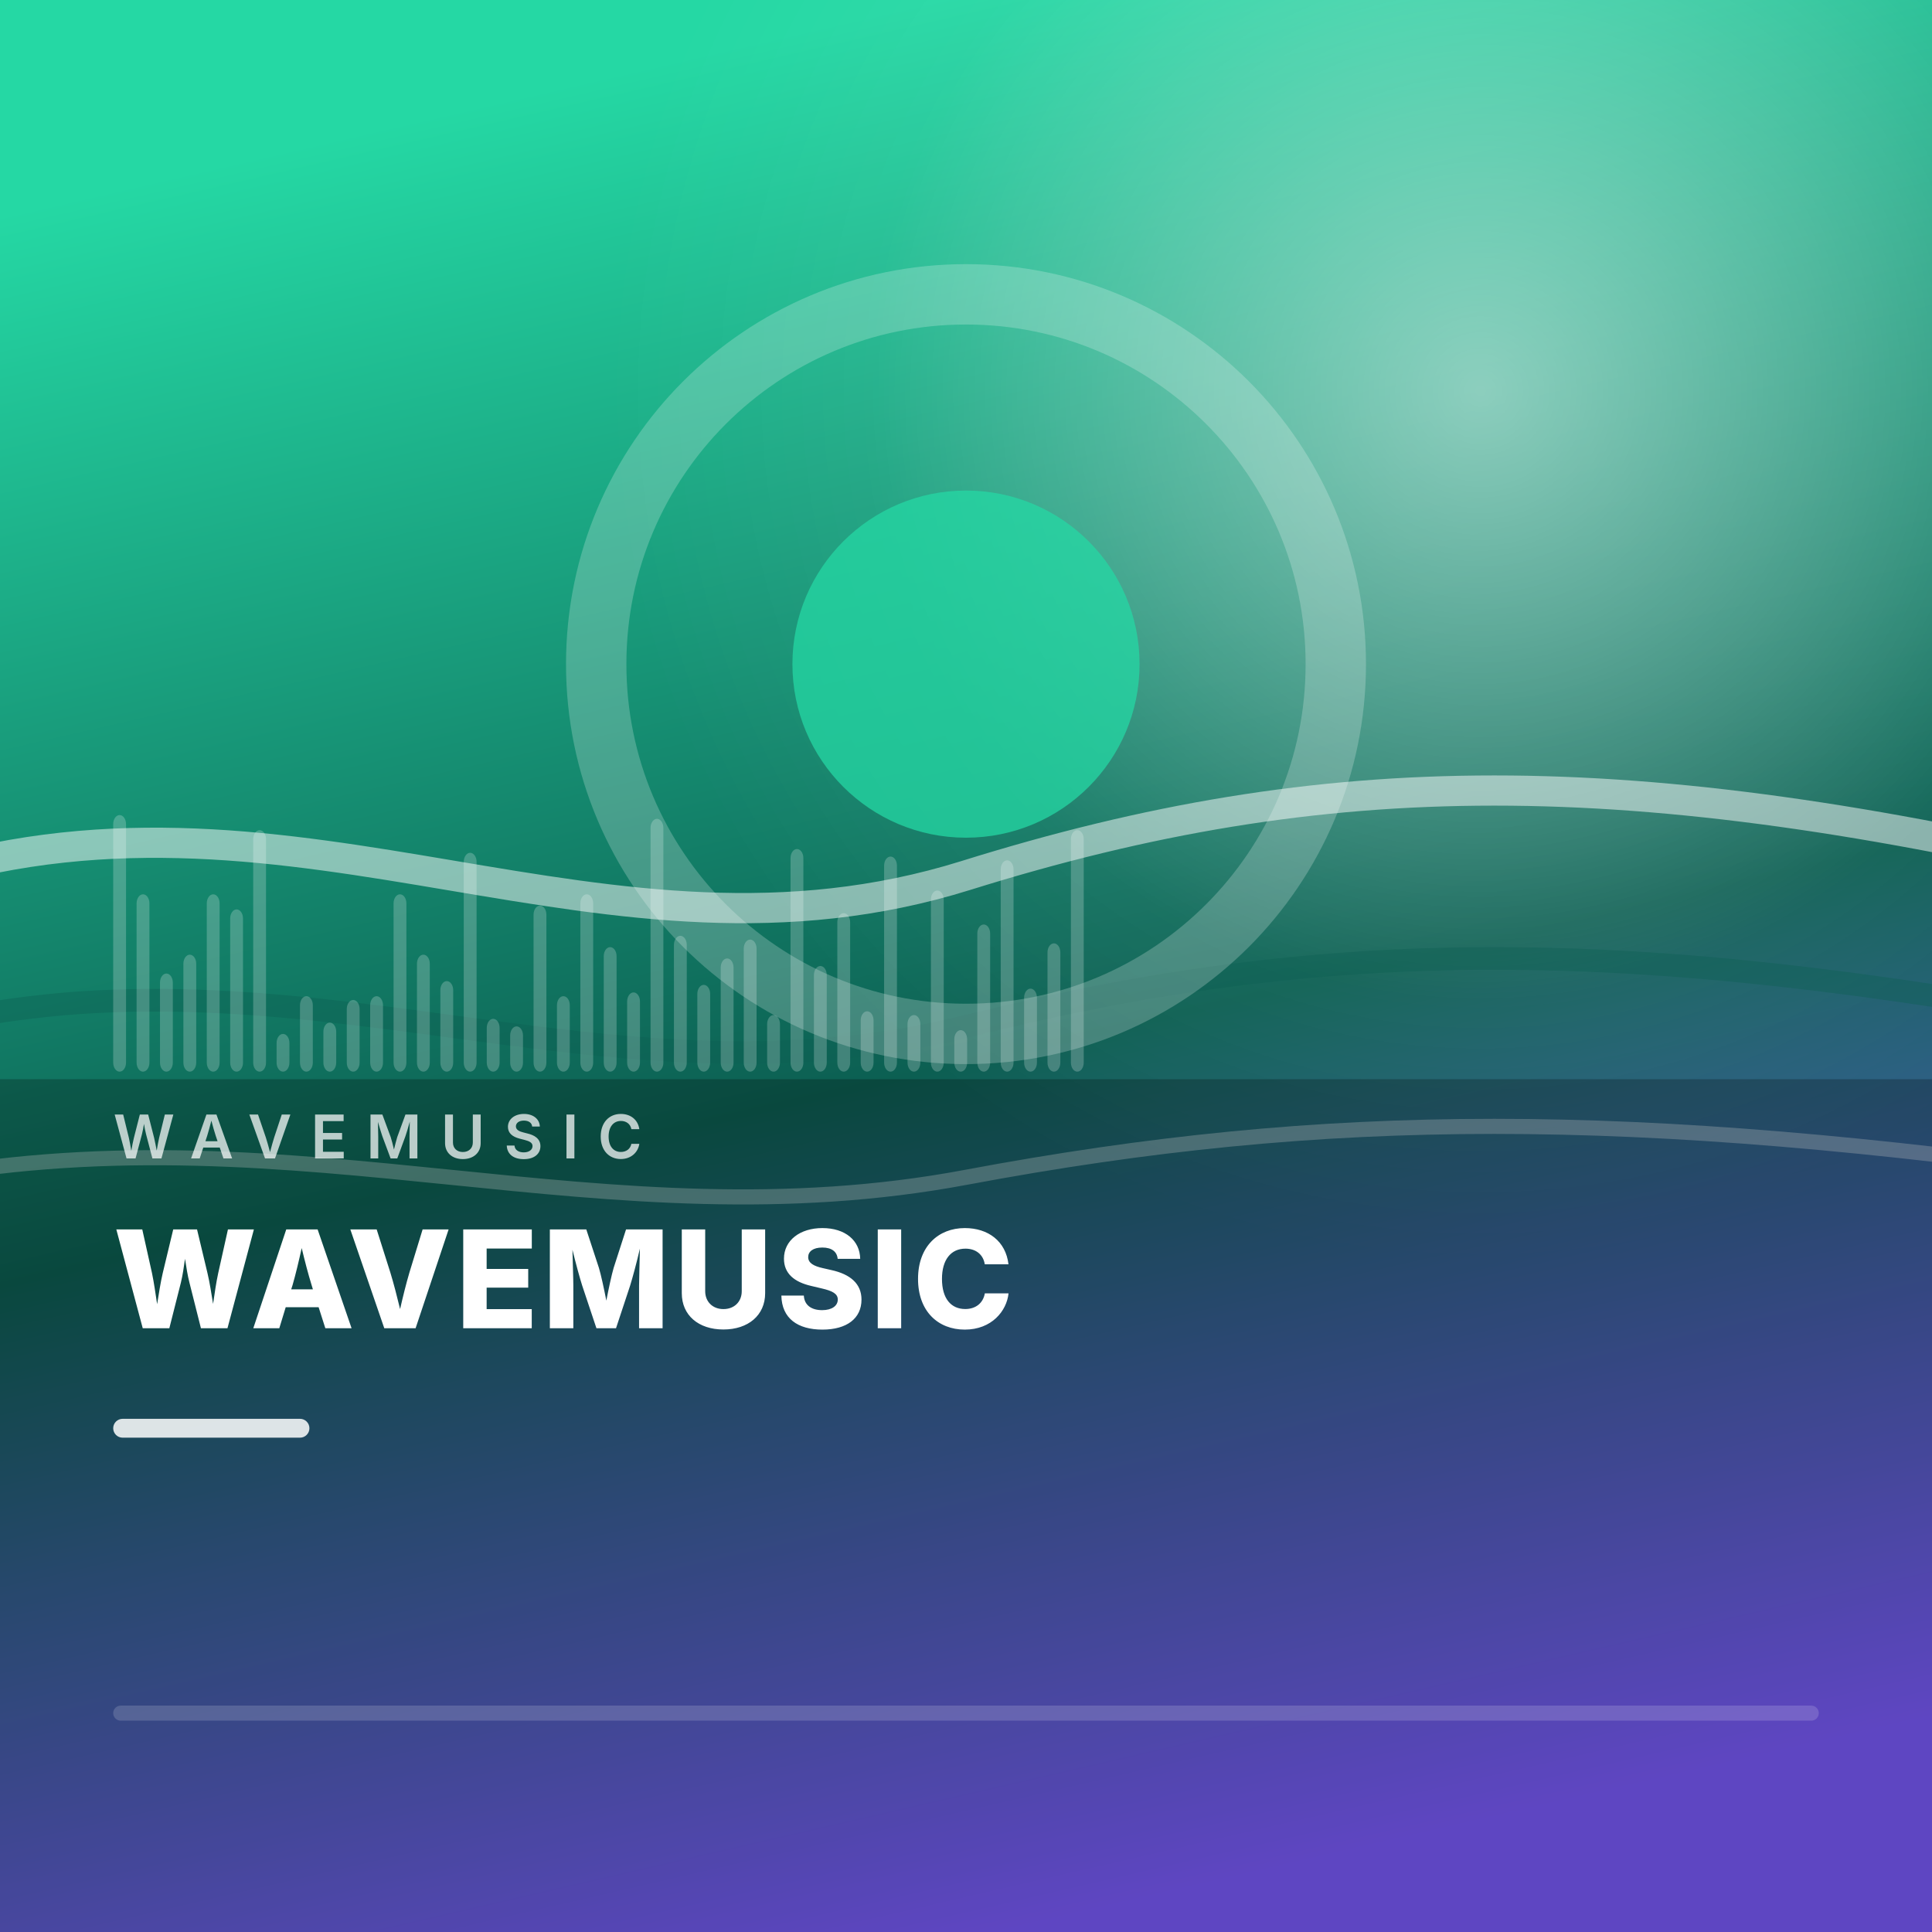
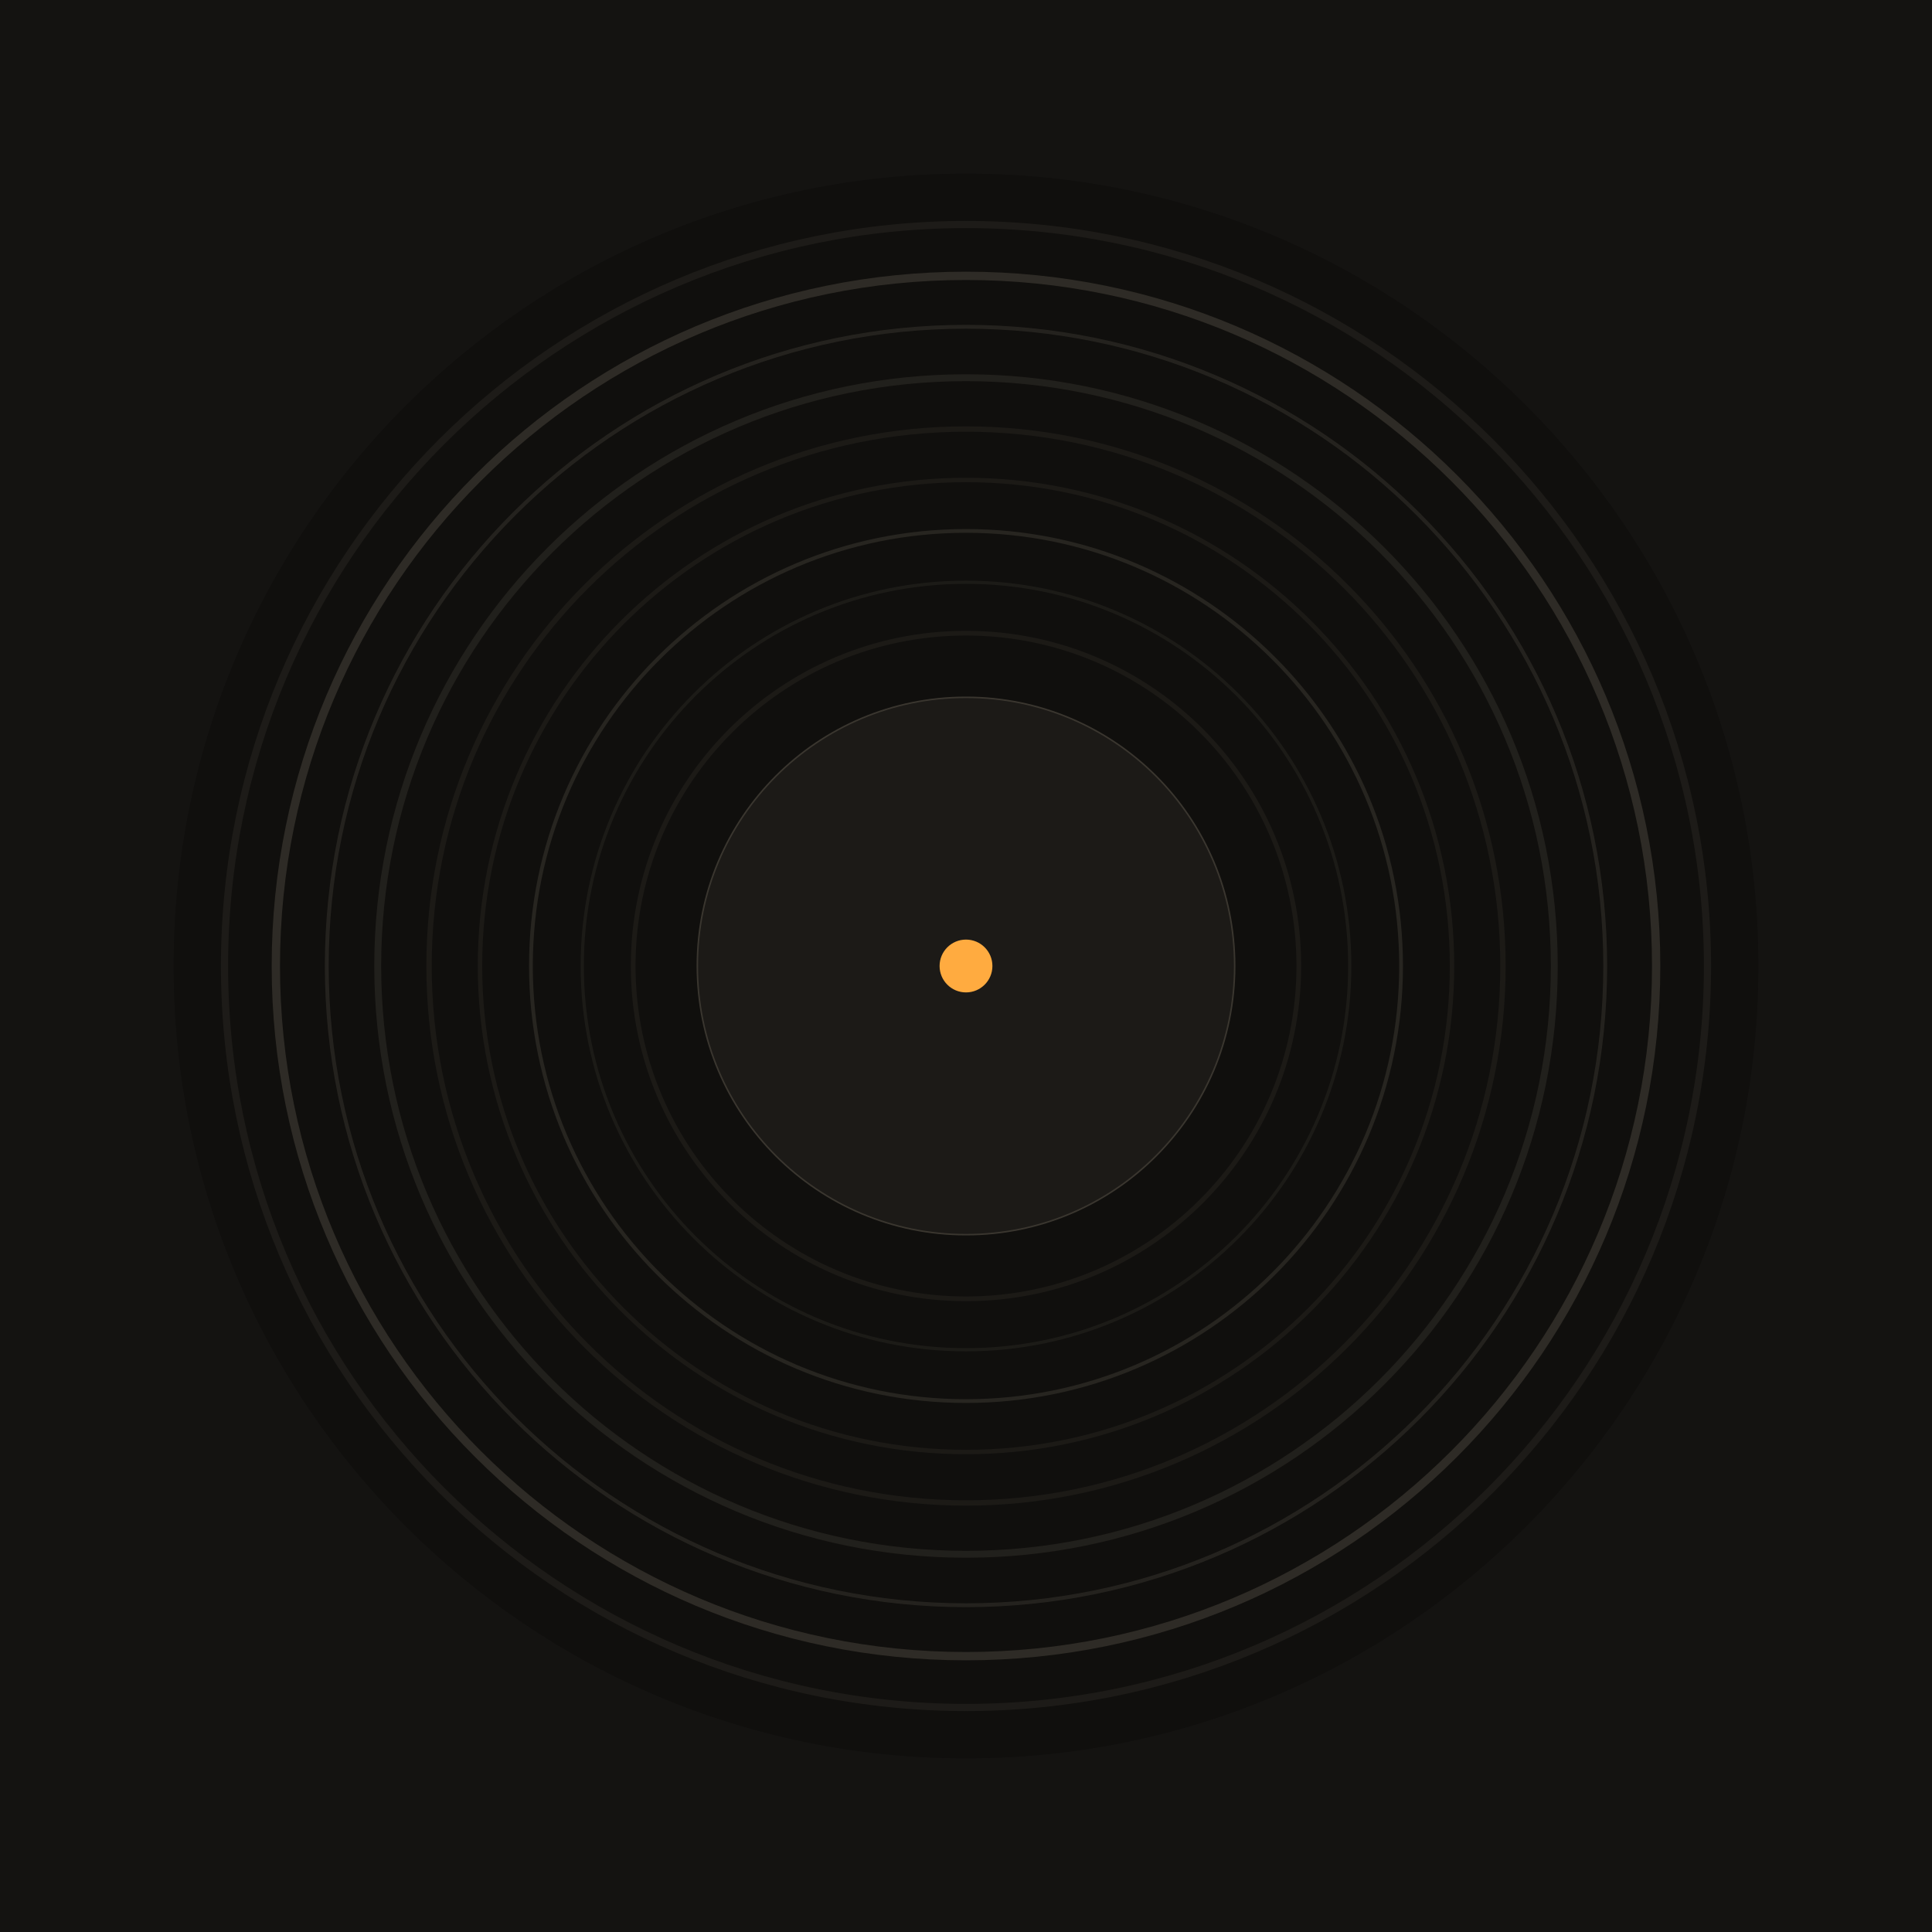
- <svg xmlns="http://www.w3.org/2000/svg" viewBox="0 0 512 512" width="512" height="512" role="img" aria-label="WAVEMUSIC">
-   <defs>
-     <linearGradient id="bgu2" gradientTransform="rotate(77 0.5 0.5)">
-       <stop offset="0" stop-color="#25d8a4" />
-       <stop offset="0.55" stop-color="#0c5f52" />
-       <stop offset="1" stop-color="#7c5cff" />
-     </linearGradient>
-     <radialGradient id="glowu2" cx="0.5" cy="0.5" r="0.5">
-       <stop offset="0" stop-color="#ffffff" stop-opacity="0.5" />
-       <stop offset="0.7" stop-color="#ffffff" stop-opacity="0.05" />
-       <stop offset="1" stop-color="#ffffff" stop-opacity="0" />
-     </radialGradient>
-   </defs>
-   <rect width="512" height="512" fill="url(#bgu2)" />
-   <circle cx="392" cy="104" r="230" fill="url(#glowu2)" />
-   <g>
-     <path d="M -20 232 C 80 202, 160 262, 256 232 S 432 202, 560 232" fill="none" stroke="#ffffff" stroke-width="8" opacity="0.5" stroke-linecap="round" />
-     <path d="M -20 272 C 80 248, 160 296, 256 272 S 432 248, 560 272" fill="none" stroke="#0c5f52" stroke-width="6" opacity="0.4" stroke-linecap="round" />
-     <path d="M -20 312 C 80 294, 160 330, 256 312 S 432 294, 560 312" fill="none" stroke="#ffffff" stroke-width="4" opacity="0.3" stroke-linecap="round" />
-     <circle cx="256" cy="176" r="98" fill="none" stroke="#ffffff38" stroke-width="16" />
-     <circle cx="256" cy="176" r="46" fill="#25d8a4bf" />
-   </g>
-   <g>
-     <rect x="30.0" y="216.0" width="3.40" height="68" rx="2.4" fill="#ffffff" opacity="0.22" />
-     <rect x="36.2" y="237.0" width="3.40" height="47" rx="2.4" fill="#ffffff" opacity="0.22" />
-     <rect x="42.4" y="258.0" width="3.40" height="26" rx="2.4" fill="#ffffff" opacity="0.22" />
-     <rect x="48.6" y="253.0" width="3.40" height="31" rx="2.4" fill="#ffffff" opacity="0.22" />
-     <rect x="54.8" y="237.0" width="3.40" height="47" rx="2.4" fill="#ffffff" opacity="0.22" />
-     <rect x="61.0" y="241.0" width="3.40" height="43" rx="2.4" fill="#ffffff" opacity="0.22" />
-     <rect x="67.1" y="220.0" width="3.40" height="64" rx="2.4" fill="#ffffff" opacity="0.22" />
-     <rect x="73.3" y="274.0" width="3.40" height="10" rx="2.4" fill="#ffffff" opacity="0.22" />
-     <rect x="79.5" y="264.0" width="3.40" height="20" rx="2.4" fill="#ffffff" opacity="0.22" />
-     <rect x="85.7" y="271.0" width="3.40" height="13" rx="2.4" fill="#ffffff" opacity="0.22" />
-     <rect x="91.9" y="265.0" width="3.40" height="19" rx="2.4" fill="#ffffff" opacity="0.22" />
-     <rect x="98.1" y="264.0" width="3.40" height="20" rx="2.4" fill="#ffffff" opacity="0.22" />
-     <rect x="104.3" y="237.0" width="3.40" height="47" rx="2.4" fill="#ffffff" opacity="0.22" />
-     <rect x="110.5" y="253.0" width="3.40" height="31" rx="2.4" fill="#ffffff" opacity="0.22" />
-     <rect x="116.7" y="260.0" width="3.40" height="24" rx="2.4" fill="#ffffff" opacity="0.22" />
-     <rect x="122.9" y="226.0" width="3.40" height="58" rx="2.4" fill="#ffffff" opacity="0.22" />
-     <rect x="129.0" y="270.0" width="3.40" height="14" rx="2.4" fill="#ffffff" opacity="0.22" />
-     <rect x="135.2" y="272.0" width="3.40" height="12" rx="2.4" fill="#ffffff" opacity="0.22" />
-     <rect x="141.4" y="240.0" width="3.40" height="44" rx="2.4" fill="#ffffff" opacity="0.22" />
-     <rect x="147.6" y="264.0" width="3.40" height="20" rx="2.4" fill="#ffffff" opacity="0.22" />
-     <rect x="153.8" y="237.0" width="3.40" height="47" rx="2.4" fill="#ffffff" opacity="0.22" />
-     <rect x="160.0" y="251.0" width="3.40" height="33" rx="2.4" fill="#ffffff" opacity="0.22" />
-     <rect x="166.2" y="263.0" width="3.40" height="21" rx="2.4" fill="#ffffff" opacity="0.22" />
-     <rect x="172.4" y="217.0" width="3.40" height="67" rx="2.4" fill="#ffffff" opacity="0.22" />
-     <rect x="178.6" y="248.0" width="3.40" height="36" rx="2.4" fill="#ffffff" opacity="0.22" />
-     <rect x="184.8" y="261.0" width="3.40" height="23" rx="2.4" fill="#ffffff" opacity="0.22" />
-     <rect x="191.0" y="254.0" width="3.40" height="30" rx="2.4" fill="#ffffff" opacity="0.22" />
-     <rect x="197.1" y="249.0" width="3.40" height="35" rx="2.4" fill="#ffffff" opacity="0.22" />
-     <rect x="203.3" y="269.0" width="3.40" height="15" rx="2.4" fill="#ffffff" opacity="0.22" />
-     <rect x="209.5" y="225.0" width="3.40" height="59" rx="2.4" fill="#ffffff" opacity="0.22" />
-     <rect x="215.7" y="256.0" width="3.40" height="28" rx="2.4" fill="#ffffff" opacity="0.22" />
-     <rect x="221.9" y="242.0" width="3.40" height="42" rx="2.4" fill="#ffffff" opacity="0.22" />
-     <rect x="228.1" y="268.0" width="3.40" height="16" rx="2.4" fill="#ffffff" opacity="0.22" />
-     <rect x="234.3" y="227.0" width="3.40" height="57" rx="2.4" fill="#ffffff" opacity="0.22" />
-     <rect x="240.5" y="269.0" width="3.40" height="15" rx="2.4" fill="#ffffff" opacity="0.22" />
-     <rect x="246.7" y="236.0" width="3.40" height="48" rx="2.4" fill="#ffffff" opacity="0.22" />
-     <rect x="252.9" y="273.0" width="3.40" height="11" rx="2.4" fill="#ffffff" opacity="0.22" />
-     <rect x="259.0" y="245.0" width="3.40" height="39" rx="2.4" fill="#ffffff" opacity="0.22" />
-     <rect x="265.2" y="228.0" width="3.40" height="56" rx="2.4" fill="#ffffff" opacity="0.22" />
-     <rect x="271.4" y="262.0" width="3.40" height="22" rx="2.4" fill="#ffffff" opacity="0.22" />
-     <rect x="277.6" y="250.0" width="3.40" height="34" rx="2.4" fill="#ffffff" opacity="0.22" />
-     <rect x="283.8" y="220.0" width="3.40" height="64" rx="2.4" fill="#ffffff" opacity="0.22" />
-   </g>
-   <rect y="286" width="512" height="226" fill="#000000" opacity="0.24" />
-   <text x="30" y="352" font-family="Inter, 'Segoe UI', Arial, sans-serif" font-size="36" font-weight="800" letter-spacing="1" fill="#ffffff">WAVEMUSIC</text>
-   <text x="30" y="307" font-family="Inter, 'Segoe UI', Arial, sans-serif" font-size="16" font-weight="600" letter-spacing="5" fill="#ffffff" opacity="0.72">WAVEMUSIC</text>
-   <rect x="30" y="376" width="52" height="5" rx="2.5" fill="#ffffff" opacity="0.85" />
-   <rect x="30" y="452" width="452" height="4" rx="2" fill="#ffffff" opacity="0.16" />
+ <svg xmlns="http://www.w3.org/2000/svg" viewBox="0 0 512 512" width="512" height="512" role="img" aria-label="WaveMusic">
+   <rect width="512" height="512" fill="#141311" />
+   <circle cx="256" cy="256" r="210" fill="#0c0b0a" opacity="0.55" />
+   <circle cx="256" cy="256" r="88.2" fill="none" stroke="#3a362f" stroke-width="1.25" opacity="0.28" />
+   <circle cx="256" cy="256" r="101.7" fill="none" stroke="#3a362f" stroke-width="0.85" opacity="0.30" />
+   <circle cx="256" cy="256" r="115.3" fill="none" stroke="#3a362f" stroke-width="1.00" opacity="0.55" />
+   <circle cx="256" cy="256" r="128.8" fill="none" stroke="#3a362f" stroke-width="1.17" opacity="0.28" />
+   <circle cx="256" cy="256" r="142.3" fill="none" stroke="#3a362f" stroke-width="1.42" opacity="0.28" />
+   <circle cx="256" cy="256" r="155.9" fill="none" stroke="#3a362f" stroke-width="1.83" opacity="0.42" />
+   <circle cx="256" cy="256" r="169.4" fill="none" stroke="#3a362f" stroke-width="1.02" opacity="0.49" />
+   <circle cx="256" cy="256" r="182.9" fill="none" stroke="#3a362f" stroke-width="2.20" opacity="0.72" />
+   <circle cx="256" cy="256" r="196.5" fill="none" stroke="#3a362f" stroke-width="1.90" opacity="0.31" />
+   <circle cx="256" cy="256" r="71.4" fill="#3a362f" />
+   <circle cx="256" cy="256" r="54.6" fill="none" stroke="#ffab40" stroke-width="2" opacity="0.7" />
+   <circle cx="256" cy="256" r="7" fill="#0c0b0a" />
+   <circle cx="256" cy="256" r="71" fill="#1c1a17" />
+   <circle cx="256" cy="256" r="7" fill="#ffab40" />
</svg>
